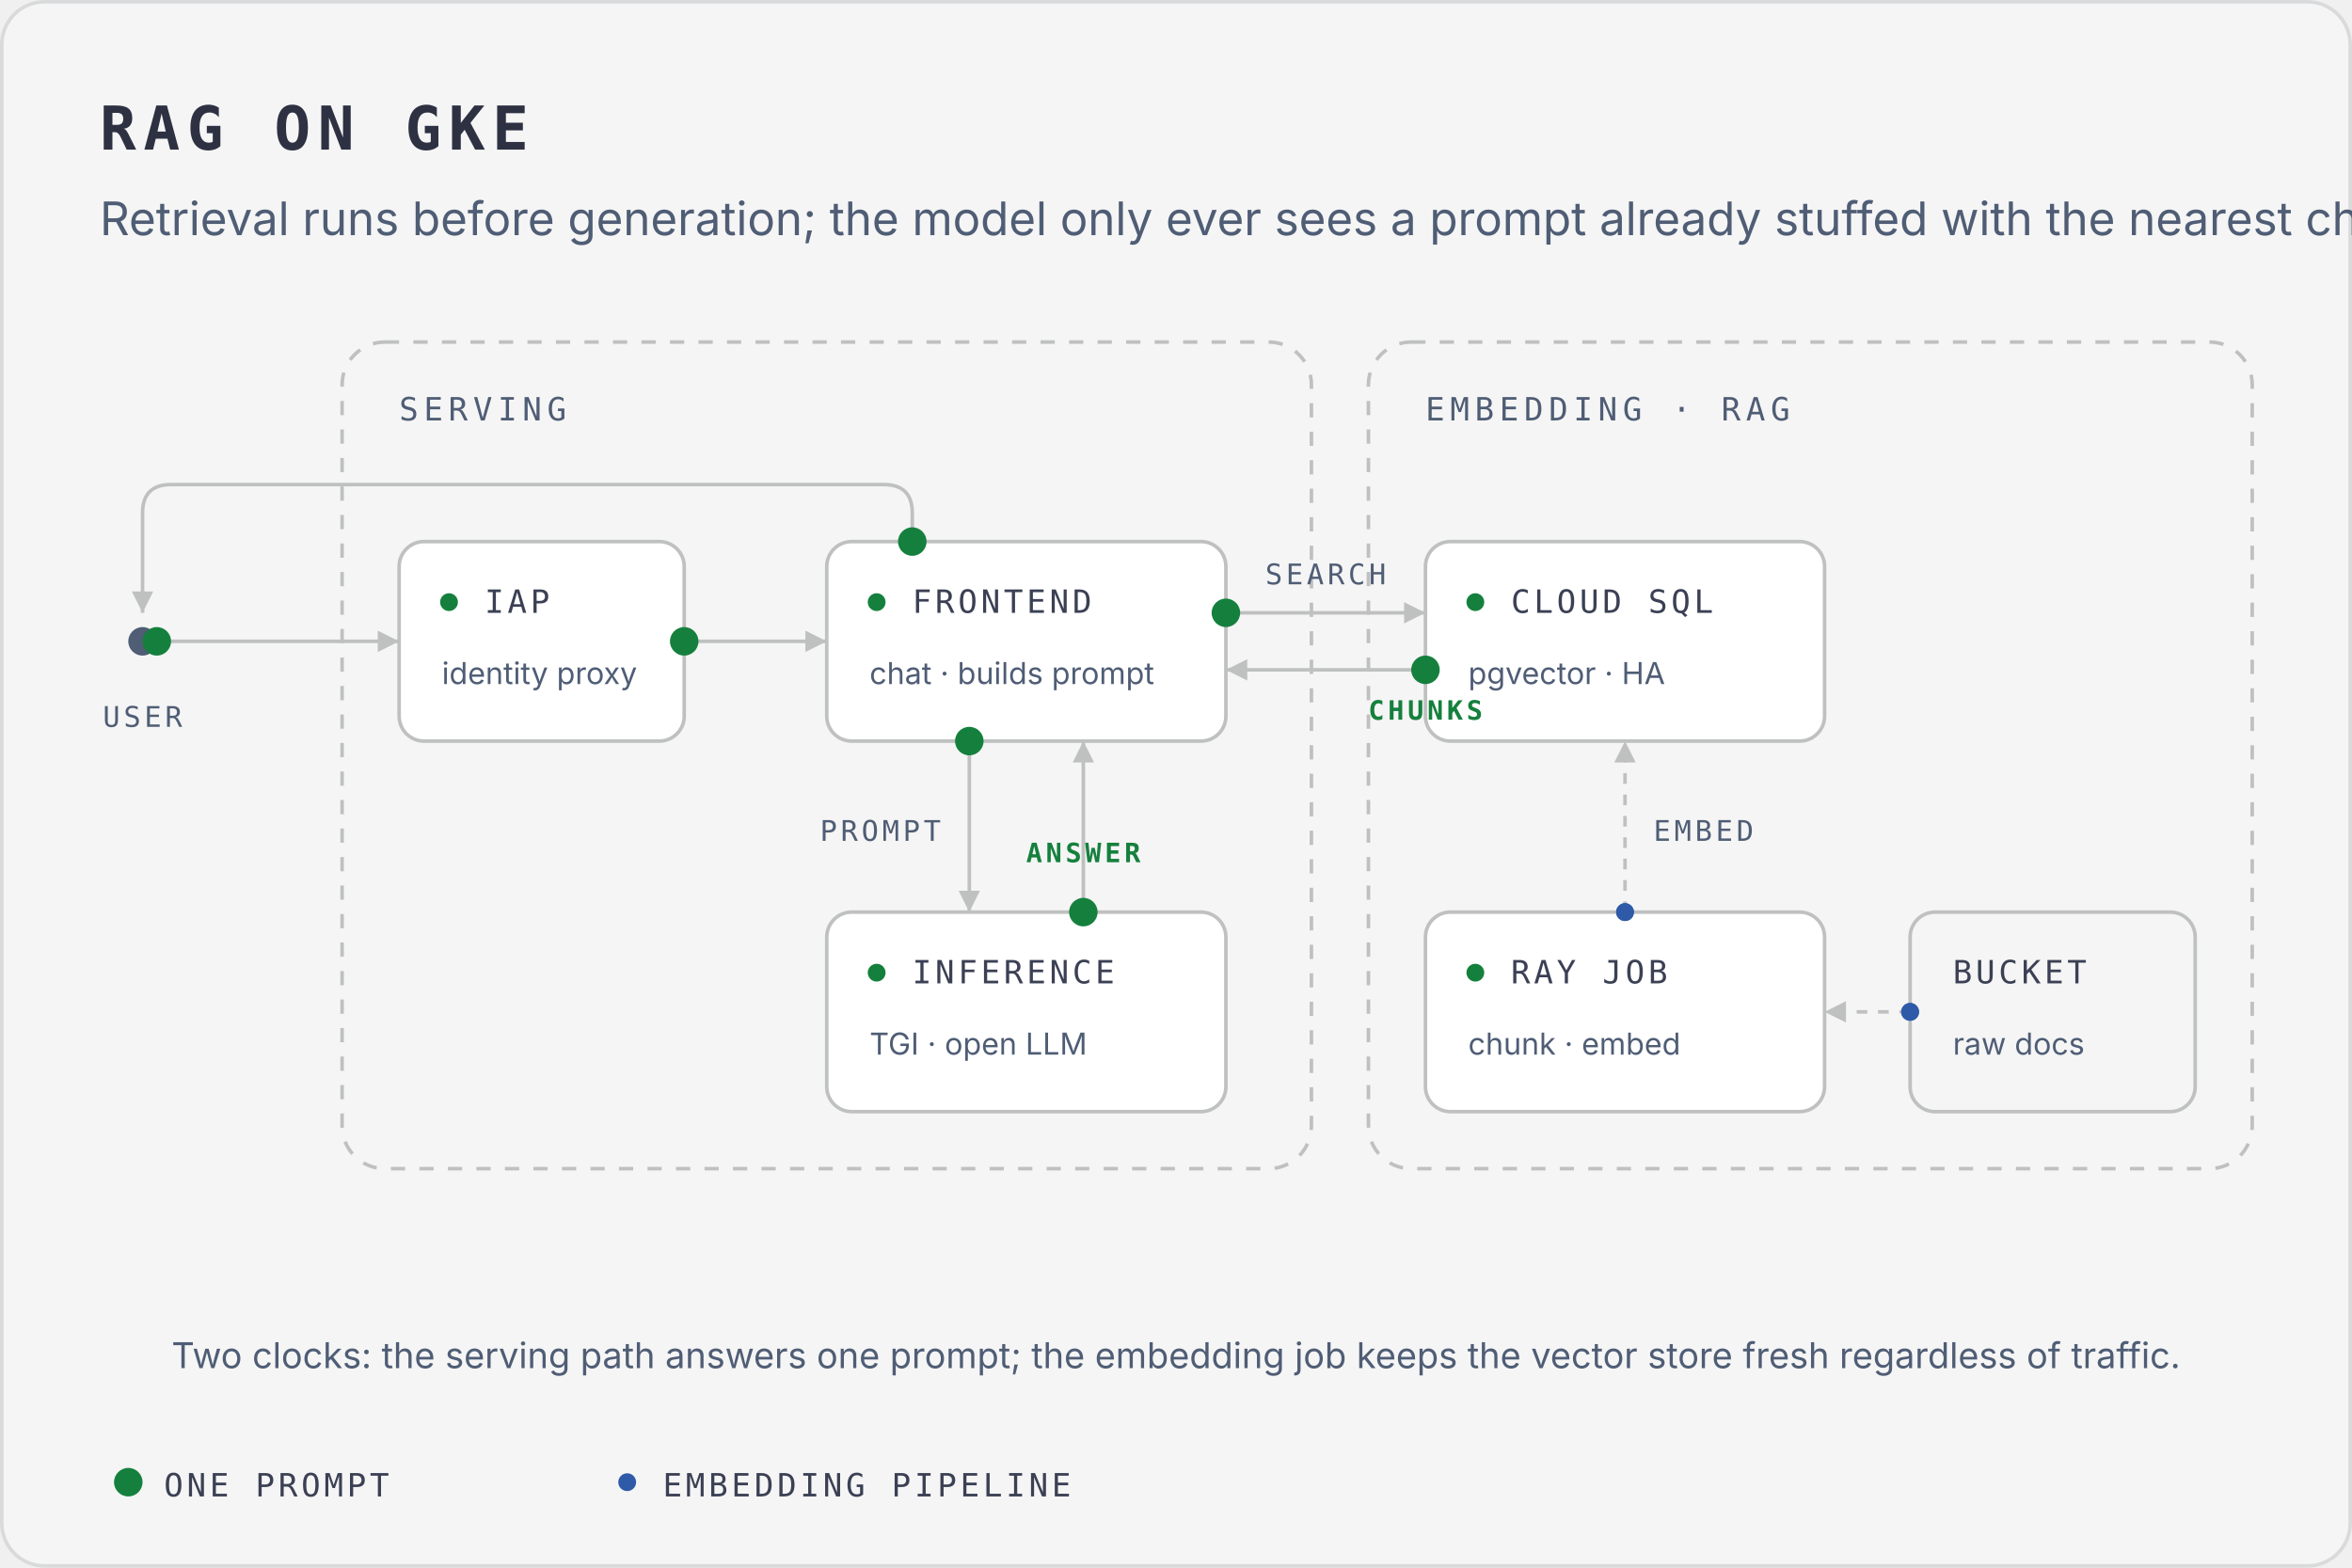
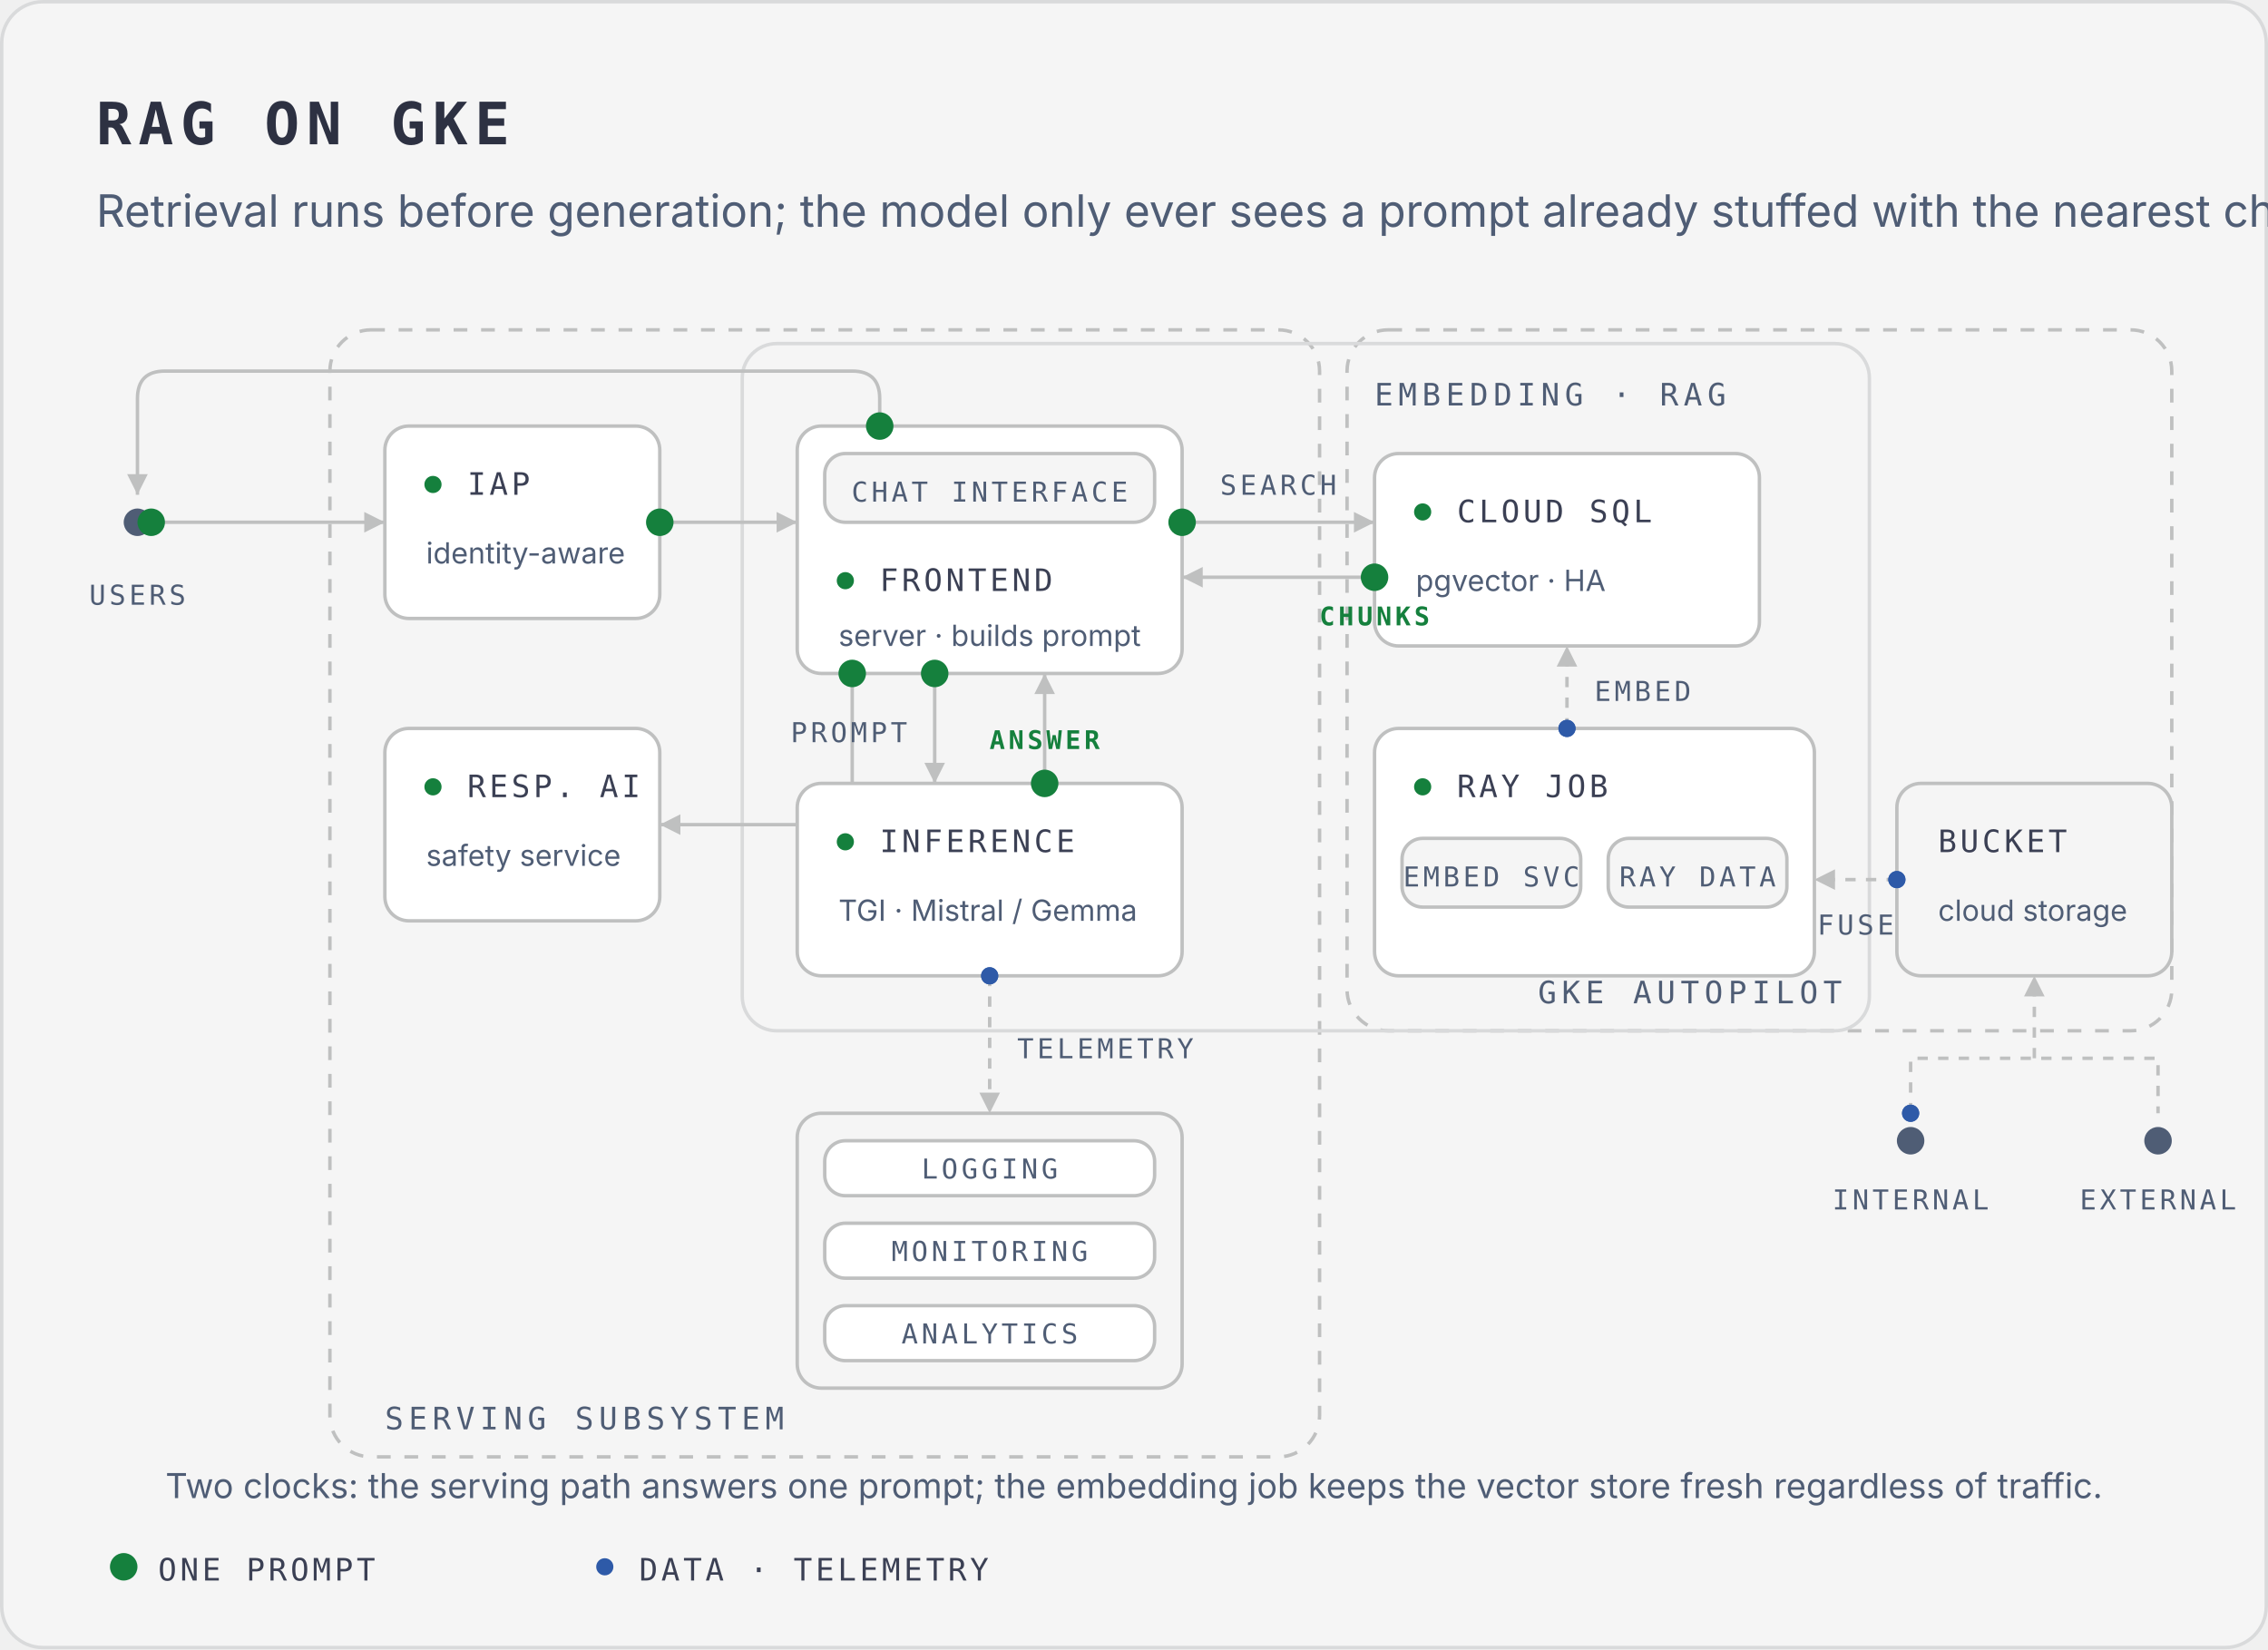
- <svg xmlns="http://www.w3.org/2000/svg" width="660" height="440" viewBox="0 0 660 440" fill="none" role="img" aria-label="RAG-capable app on GKE: a user prompt passes Identity-Aware Proxy to the frontend, which runs a semantic search in Cloud SQL with pgvector, gets the nearest chunks back, sends the contextualized prompt to the TGI inference server, receives the answer and returns it through the proxy, while a Ray job keeps embedding raw documents from the bucket into Cloud SQL.">
+ <svg xmlns="http://www.w3.org/2000/svg" width="660" height="480" viewBox="0 0 660 480" fill="none" role="img" aria-label="RAG app on GKE, all components: users pass Identity-Aware Proxy to the frontend and its chat interface, which searches Cloud SQL pgvector and checks Responsible AI in parallel, sends the stuffed prompt to the TGI inference server and returns the answer. Meanwhile internal and external sources fill the bucket, a Ray job embeds them into Cloud SQL, and inference streams logs, metrics and analytics.">
  <style>
    /* ---- type ramp (light skin) --------------------------------------- */
    text { font-family: 'Source Code Pro', ui-monospace, Menlo, Consolas, monospace; }
    .t-title { font-size: 17px; font-weight: 700; letter-spacing: 2px; fill: #2D3142; }
    .t-sub   { font-family: Inter, -apple-system, 'Segoe UI', sans-serif; font-size: 13px; fill: #4F5D75; }
    .t-zone  { font-size: 9px; letter-spacing: 1.5px; fill: #4F5D75; }
    .t-name  { font-size: 9px; letter-spacing: 1px; fill: #3B4054; }
    .t-small { font-size: 8px; letter-spacing: 1px; fill: #4F5D75; }
    .t-desc  { font-family: Inter, -apple-system, 'Segoe UI', sans-serif; font-size: 8.5px; fill: #4F5D75; }
    .t-tag   { font-size: 7.5px; font-weight: 600; letter-spacing: 1px; }
    .t-prose { font-family: Inter, -apple-system, 'Segoe UI', sans-serif; font-size: 10px; fill: #4F5D75; }
    .t-badge { font-size: 8.5px; font-weight: 600; letter-spacing: 1px; fill: #6E6479; }

    /* ---- motion base classes ----------------------------------------- */
    .pkt   { animation-timing-function: linear; animation-iteration-count: infinite; }
    .story { animation-timing-function: linear; animation-iteration-count: infinite; }
    .ring  { transform-box: fill-box; transform-origin: center; opacity: 0;
             animation-timing-function: linear; animation-iteration-count: infinite; }
    .glow  { opacity: 0; animation-timing-function: linear; animation-iteration-count: infinite; }
    .bar   { transform-box: fill-box; transform-origin: left;
             animation-timing-function: linear; animation-iteration-count: infinite; }
    .tick  { animation: tick 2.6s ease-in-out infinite; }
    @keyframes tick { 0%, 100% { opacity: 1; } 50% { opacity: 0.3; } }

    /* @motion:css */
    /* generated by timeline.py — loop 10s — edit the spec, not this block */
    .story, .pkt, .ring, .glow, .bar { animation-duration: 10s; }
    /* q1: prompt reaches identity-aware proxy */
    @keyframes q1 {
      0%, 2% { transform: translate(0, 0); opacity: 0; }
      2.6% { opacity: 1; }
      6% { transform: translate(68px, 0px); opacity: 1; }
      7.2%, 100% { transform: translate(68px, 0px); opacity: 0; }
    }
    @keyframes q1-glow { 0%, 6% { opacity: 0; } 6.8% { opacity: 0.18; } 10%, 100% { opacity: 0; } }
-     /* q2: authenticated request to the frontend */
+     /* q2: authenticated request to the frontend's chat interface */
    @keyframes q2 {
      0%, 9% { transform: translate(0, 0); opacity: 0; }
      9.6% { opacity: 1; }
      12% { transform: translate(40px, 0px); opacity: 1; }
      13.2%, 100% { transform: translate(40px, 0px); opacity: 0; }
    }
    @keyframes q2-ring { 0%, 12% { transform: scale(0.4); opacity: 0; } 12.4% { transform: scale(0.5); opacity: 0.8; } 17%, 100% { transform: scale(1.4); opacity: 0; } }
    @keyframes q2-glow { 0%, 12% { opacity: 0; } 12.8% { opacity: 0.18; } 16%, 100% { opacity: 0; } }
    /* q3: semantic search in pgvector */
    @keyframes q3 {
      0%, 15% { transform: translate(0, 0); opacity: 0; }
      15.6% { opacity: 1; }
      19% { transform: translate(56px, 0px); opacity: 1; }
      20.2%, 100% { transform: translate(56px, 0px); opacity: 0; }
    }
    @keyframes q3-ring { 0%, 19% { transform: scale(0.4); opacity: 0; } 19.4% { transform: scale(0.5); opacity: 0.8; } 24%, 100% { transform: scale(1.4); opacity: 0; } }
    @keyframes q3-glow { 0%, 19% { opacity: 0; } 19.8% { opacity: 0.18; } 23%, 100% { opacity: 0; } }
+     /* q3b: responsible ai check runs in parallel */
+     @keyframes q3b {
+       0%, 15% { transform: translate(0, 0); opacity: 0; }
+       15.6% { opacity: 1; }
+       17.2% { transform: translate(0px, 44px); }
+       20% { transform: translate(-56px, 44px); opacity: 1; }
+       21.2%, 100% { transform: translate(-56px, 44px); opacity: 0; }
+     }
+     @keyframes q3b-ring { 0%, 20% { transform: scale(0.4); opacity: 0; } 20.4% { transform: scale(0.5); opacity: 0.8; } 25%, 100% { transform: scale(1.4); opacity: 0; } }
+     @keyframes q3b-glow { 0%, 20% { opacity: 0; } 20.8% { opacity: 0.18; } 24%, 100% { opacity: 0; } }
    /* ph1: act 1 */
    @keyframes ph1 { 0%, 28% { opacity: 1; } 29%, 100% { opacity: 0; } }
    /* q4: nearest chunks come back */
    @keyframes q4 {
      0%, 24% { transform: translate(0, 0); opacity: 0; }
      24.6% { opacity: 1; }
      28% { transform: translate(-56px, 0px); opacity: 1; }
      29.2%, 100% { transform: translate(-56px, 0px); opacity: 0; }
    }
    @keyframes q4-ring { 0%, 28% { transform: scale(0.4); opacity: 0; } 28.4% { transform: scale(0.5); opacity: 0.8; } 33%, 100% { transform: scale(1.4); opacity: 0; } }
    /* q5: contextualized prompt to the inference server */
    @keyframes q5 {
      0%, 31% { transform: translate(0, 0); opacity: 0; }
      31.6% { opacity: 1; }
-       35% { transform: translate(0px, 48px); opacity: 1; }
-       36.2%, 100% { transform: translate(0px, 48px); opacity: 0; }
+       35% { transform: translate(0px, 32px); opacity: 1; }
+       36.2%, 100% { transform: translate(0px, 32px); opacity: 0; }
    }
    @keyframes q5-ring { 0%, 35% { transform: scale(0.4); opacity: 0; } 35.4% { transform: scale(0.5); opacity: 0.8; } 40%, 100% { transform: scale(1.4); opacity: 0; } }
    @keyframes q5-glow { 0%, 35% { opacity: 0; } 35.8% { opacity: 0.18; } 39%, 100% { opacity: 0; } }
    /* ph2: act 2: the model generates */
    @keyframes ph2 { 0%, 28% { opacity: 0; } 29%, 56% { opacity: 1; } 57%, 100% { opacity: 0; } }
    /* q6: answer after generation */
    @keyframes q6 {
      0%, 47% { transform: translate(0, 0); opacity: 0; }
      47.6% { opacity: 1; }
-       51% { transform: translate(0px, -48px); opacity: 1; }
-       52.2%, 100% { transform: translate(0px, -48px); opacity: 0; }
+       51% { transform: translate(0px, -32px); opacity: 1; }
+       52.2%, 100% { transform: translate(0px, -32px); opacity: 0; }
    }
    @keyframes q6-ring { 0%, 51% { transform: scale(0.4); opacity: 0; } 51.4% { transform: scale(0.5); opacity: 0.8; } 56%, 100% { transform: scale(1.4); opacity: 0; } }
    /* q7: response returns through the proxy */
    @keyframes q7 {
      0%, 54% { transform: translate(0, 0); opacity: 0; }
      54.6% { opacity: 1; }
      54.72% { transform: translate(0px, -16px); }
      64.39% { transform: translate(-216px, -16px); }
      66% { transform: translate(-216px, 20px); opacity: 1; }
      67.2%, 100% { transform: translate(-216px, 20px); opacity: 0; }
    }
    @keyframes q7-ring { 0%, 66% { transform: scale(0.4); opacity: 0; } 66.4% { transform: scale(0.5); opacity: 0.8; } 71%, 100% { transform: scale(1.4); opacity: 0; } }
    /* ph3: act 3 */
    @keyframes ph3 { 0%, 56% { opacity: 0; } 57%, 76% { opacity: 1; } 77%, 100% { opacity: 0; } }
-     /* s1: raw docs pulled into the ray job */
+     /* s1: internal and external sources land raw data in the bucket */
    @keyframes s1 {
+       0% { transform: translate(0, 0); opacity: 0; }
+       12% { opacity: 1; }
+       28% { transform: translate(0px, -16px); }
+       64% { transform: translate(36px, -16px); }
+       88% { transform: translate(36px, -40px); opacity: 1; }
+       100% { transform: translate(36px, -40px); opacity: 0; }
+     }
+     /* s2: ray job reads the bucket over the fuse csi driver */
+     @keyframes s2 {
      0% { transform: translate(0, 0); opacity: 0; }
      12% { opacity: 1; }
      88% { transform: translate(-24px, 0px); opacity: 1; }
      100% { transform: translate(-24px, 0px); opacity: 0; }
    }
-     /* s2: embeddings stored in cloud sql */
-     @keyframes s2 {
-       0% { transform: translate(0, 0); opacity: 0; }
-       12% { opacity: 1; }
-       88% { transform: translate(0px, -48px); opacity: 1; }
-       100% { transform: translate(0px, -48px); opacity: 0; }
+     /* s3: embeddings stored in cloud sql */
+     @keyframes s3 {
+       0% { transform: translate(0, 0); opacity: 0; }
+       12% { opacity: 1; }
+       88% { transform: translate(0px, -24px); opacity: 1; }
+       100% { transform: translate(0px, -24px); opacity: 0; }
+     }
+     /* s4: inference server streams logs, metrics and analytics */
+     @keyframes s4 {
+       0% { transform: translate(0, 0); opacity: 0; }
+       12% { opacity: 1; }
+       88% { transform: translate(0px, 40px); opacity: 1; }
+       100% { transform: translate(0px, 40px); opacity: 0; }
    }
    /* @/motion:css */

    @media (prefers-reduced-motion: reduce) {
      .pkt, .ring, .glow { animation: none !important; visibility: hidden; }
      .story { animation: none !important; }
      text.story { visibility: hidden; }      /* stacked captions would overprint */
      .bar   { animation: none !important; transform: scaleX(1); }
      .tick  { animation: none !important; }
    }
  </style>
-   <rect x="0.5" y="0.5" width="659" height="439" rx="12" fill="#F5F5F5" stroke="#D9DADB" />
+   <rect x="0.5" y="0.5" width="659" height="479" rx="12" fill="#F5F5F5" stroke="#D9DADB" />
  <text class="t-title" x="28" y="42">RAG ON GKE</text>
  <text class="t-sub" x="28" y="66">Retrieval runs before generation; the model only ever sees a prompt already stuffed with the nearest chunks.</text>
-   <rect x="96" y="96" width="272" height="232" rx="12" fill="none" stroke="#BFC0C0" stroke-dasharray="4 4" />
-   <text class="t-zone" x="112" y="118">SERVING</text>
-   <rect x="384" y="96" width="248" height="232" rx="12" fill="none" stroke="#BFC0C0" stroke-dasharray="4 4" />
+   <rect x="96" y="96" width="288" height="328" rx="12" fill="none" stroke="#BFC0C0" stroke-dasharray="4 4" />
+   <text class="t-zone" x="112" y="416">SERVING SUBSYSTEM</text>
+   <rect x="392" y="96" width="240" height="204" rx="12" fill="none" stroke="#BFC0C0" stroke-dasharray="4 4" />
  <text class="t-zone" x="400" y="118">EMBEDDING · RAG</text>
+   <rect x="216" y="100" width="328" height="200" rx="10" fill="none" stroke="#D9DADB" />
+   <text class="t-zone" x="536" y="292" text-anchor="end">GKE AUTOPILOT</text>
  <g stroke="#BFC0C0" stroke-width="1">
-     <line x1="44" y1="180" x2="112" y2="180" />
-     <line x1="192" y1="180" x2="232" y2="180" />
-     <line x1="344" y1="172" x2="400" y2="172" />
-     <line x1="400" y1="188" x2="344" y2="188" />
-     <line x1="272" y1="208" x2="272" y2="256" />
-     <line x1="304" y1="256" x2="304" y2="208" />
-     <path d="M256,152 V144 Q256,136 248,136 H48 Q40,136 40,144 V172" />
-     <line x1="536" y1="284" x2="512" y2="284" stroke-dasharray="3 3" />
-     <line x1="456" y1="256" x2="456" y2="208" stroke-dasharray="3 3" />
+     <line x1="44" y1="152" x2="112" y2="152" />
+     <line x1="192" y1="152" x2="232" y2="152" />
+     <path d="M256,124 V116 Q256,108 248,108 H48 Q40,108 40,116 V144" />
+     <line x1="344" y1="152" x2="400" y2="152" />
+     <line x1="400" y1="168" x2="344" y2="168" />
+     <path d="M248,196 V232 Q248,240 240,240 H192" />
+     <line x1="272" y1="196" x2="272" y2="228" />
+     <line x1="304" y1="228" x2="304" y2="196" />
+     <line x1="456" y1="212" x2="456" y2="188" stroke-dasharray="3 3" />
+     <line x1="552" y1="256" x2="528" y2="256" stroke-dasharray="3 3" />
+     <path d="M556,324 V308 H628 V324" stroke-dasharray="3 3" />
+     <line x1="592" y1="308" x2="592" y2="284" stroke-dasharray="3 3" />
+     <line x1="288" y1="284" x2="288" y2="324" stroke-dasharray="3 3" />
  </g>
  <g fill="#BFC0C0">
-     <polygon points="106,177 112,180 106,183" />
-     <polygon points="226,177 232,180 226,183" />
-     <polygon points="394,169 400,172 394,175" />
-     <polygon points="350,185 344,188 350,191" />
-     <polygon points="269,250 272,256 275,250" />
-     <polygon points="301,214 304,208 307,214" />
-     <polygon points="37,166 40,172 43,166" />
-     <polygon points="518,281 512,284 518,287" />
-     <polygon points="453,214 456,208 459,214" />
-   </g>
-   <circle cx="40" cy="180" r="4" fill="#4F5D75" />
-   <text class="t-small" x="40" y="204" text-anchor="middle">USER</text>
-   <rect x="112" y="152" width="80" height="56" rx="7" fill="#FFFFFF" stroke="#BFC0C0" />
-   <circle cx="126" cy="169" r="2.5" fill="#15803D" class="tick" style="animation-delay:-0s" />
-   <text class="t-name" x="136" y="172">IAP</text>
-   <text class="t-desc" x="124" y="192">identity proxy</text>
-   <rect x="232" y="152" width="112" height="56" rx="7" fill="#FFFFFF" stroke="#BFC0C0" />
+     <polygon points="106,149 112,152 106,155" />
+     <polygon points="226,149 232,152 226,155" />
+     <polygon points="37,138 40,144 43,138" />
+     <polygon points="394,149 400,152 394,155" />
+     <polygon points="350,165 344,168 350,171" />
+     <polygon points="198,237 192,240 198,243" />
+     <polygon points="269,222 272,228 275,222" />
+     <polygon points="301,202 304,196 307,202" />
+     <polygon points="453,194 456,188 459,194" />
+     <polygon points="534,253 528,256 534,259" />
+     <polygon points="589,290 592,284 595,290" />
+     <polygon points="285,318 288,324 291,318" />
+   </g>
+   <circle cx="40" cy="152" r="4" fill="#4F5D75" />
+   <text class="t-small" x="40" y="176" text-anchor="middle">USERS</text>
+   <rect x="112" y="124" width="80" height="56" rx="7" fill="#FFFFFF" stroke="#BFC0C0" />
+   <circle cx="126" cy="141" r="2.5" fill="#15803D" class="tick" style="animation-delay:-0s" />
+   <text class="t-name" x="136" y="144">IAP</text>
+   <text class="t-desc" x="124" y="164">identity-aware</text>
+   <rect x="232" y="124" width="112" height="72" rx="7" fill="#FFFFFF" stroke="#BFC0C0" />
+   <rect x="240" y="132" width="96" height="20" rx="6" fill="#F5F5F5" stroke="#BFC0C0" />
+   <text class="t-small" x="288" y="146" text-anchor="middle">CHAT INTERFACE</text>
  <circle cx="246" cy="169" r="2.5" fill="#15803D" class="tick" style="animation-delay:-0.35s" />
  <text class="t-name" x="256" y="172">FRONTEND</text>
-   <text class="t-desc" x="244" y="192">chat · builds prompt</text>
-   <rect x="400" y="152" width="112" height="56" rx="7" fill="#FFFFFF" stroke="#BFC0C0" />
-   <circle cx="414" cy="169" r="2.5" fill="#15803D" class="tick" style="animation-delay:-0.7s" />
-   <text class="t-name" x="424" y="172">CLOUD SQL</text>
-   <text class="t-desc" x="412" y="192">pgvector · HA</text>
-   <rect x="232" y="256" width="112" height="56" rx="7" fill="#FFFFFF" stroke="#BFC0C0" />
-   <circle cx="246" cy="273" r="2.5" fill="#15803D" class="tick" style="animation-delay:-1.05s" />
-   <text class="t-name" x="256" y="276">INFERENCE</text>
-   <text class="t-desc" x="244" y="296">TGI · open LLM</text>
-   <rect x="400" y="256" width="112" height="56" rx="7" fill="#FFFFFF" stroke="#BFC0C0" />
-   <circle cx="414" cy="273" r="2.5" fill="#15803D" class="tick" style="animation-delay:-1.4s" />
-   <text class="t-name" x="424" y="276">RAY JOB</text>
-   <text class="t-desc" x="412" y="296">chunk · embed</text>
-   <rect x="536" y="256" width="80" height="56" rx="7" fill="#F5F5F5" stroke="#BFC0C0" />
-   <text class="t-name" x="548" y="276">BUCKET</text>
-   <text class="t-desc" x="548" y="296">raw docs</text>
-   <text class="t-small" x="372" y="164" text-anchor="middle">SEARCH</text>
-   <text class="t-small" x="264" y="236" text-anchor="end">PROMPT</text>
-   <text class="t-small" x="464" y="236">EMBED</text>
-   <text class="t-prose" x="330" y="384" text-anchor="middle">Two clocks: the serving path answers one prompt; the embedding job keeps the vector store fresh regardless of traffic.</text>
-   <circle cx="44" cy="180" r="4" fill="#15803D" class="pkt" style="animation-name:q1" />
-   <rect x="112" y="152" width="80" height="56" rx="6" fill="#15803D" class="glow" style="animation-name:q1-glow" />
-   <circle cx="192" cy="180" r="4" fill="#15803D" class="pkt" style="animation-name:q2" />
-   <circle cx="232" cy="180" r="10" fill="none" stroke="#15803D" stroke-width="1.5" class="ring" style="animation-name:q2-ring" />
-   <rect x="232" y="152" width="112" height="56" rx="6" fill="#15803D" class="glow" style="animation-name:q2-glow" />
-   <circle cx="344" cy="172" r="4" fill="#15803D" class="pkt" style="animation-name:q3" />
-   <circle cx="400" cy="172" r="10" fill="none" stroke="#15803D" stroke-width="1.5" class="ring" style="animation-name:q3-ring" />
-   <rect x="400" y="152" width="112" height="56" rx="6" fill="#15803D" class="glow" style="animation-name:q3-glow" />
+   <text class="t-desc" x="244" y="188">server · builds prompt</text>
+   <rect x="400" y="132" width="112" height="56" rx="7" fill="#FFFFFF" stroke="#BFC0C0" />
+   <circle cx="414" cy="149" r="2.5" fill="#15803D" class="tick" style="animation-delay:-0.7s" />
+   <text class="t-name" x="424" y="152">CLOUD SQL</text>
+   <text class="t-desc" x="412" y="172">pgvector · HA</text>
+   <rect x="112" y="212" width="80" height="56" rx="7" fill="#FFFFFF" stroke="#BFC0C0" />
+   <circle cx="126" cy="229" r="2.5" fill="#15803D" class="tick" style="animation-delay:-1.05s" />
+   <text class="t-name" x="136" y="232">RESP. AI</text>
+   <text class="t-desc" x="124" y="252">safety service</text>
+   <rect x="232" y="228" width="112" height="56" rx="7" fill="#FFFFFF" stroke="#BFC0C0" />
+   <circle cx="246" cy="245" r="2.5" fill="#15803D" class="tick" style="animation-delay:-1.4s" />
+   <text class="t-name" x="256" y="248">INFERENCE</text>
+   <text class="t-desc" x="244" y="268">TGI · Mistral / Gemma</text>
+   <rect x="400" y="212" width="128" height="72" rx="7" fill="#FFFFFF" stroke="#BFC0C0" />
+   <circle cx="414" cy="229" r="2.5" fill="#15803D" class="tick" style="animation-delay:-1.75s" />
+   <text class="t-name" x="424" y="232">RAY JOB</text>
+   <rect x="408" y="244" width="52" height="20" rx="6" fill="#F5F5F5" stroke="#BFC0C0" />
+   <text class="t-small" x="434" y="258" text-anchor="middle">EMBED SVC</text>
+   <rect x="468" y="244" width="52" height="20" rx="6" fill="#F5F5F5" stroke="#BFC0C0" />
+   <text class="t-small" x="494" y="258" text-anchor="middle">RAY DATA</text>
+   <rect x="552" y="228" width="80" height="56" rx="7" fill="#F5F5F5" stroke="#BFC0C0" />
+   <text class="t-name" x="564" y="248">BUCKET</text>
+   <text class="t-desc" x="564" y="268">cloud storage</text>
+   <text class="t-small" x="540" y="272" text-anchor="middle">FUSE</text>
+   <circle cx="556" cy="332" r="4" fill="#4F5D75" />
+   <text class="t-small" x="556" y="352" text-anchor="middle">INTERNAL</text>
+   <circle cx="628" cy="332" r="4" fill="#4F5D75" />
+   <text class="t-small" x="628" y="352" text-anchor="middle">EXTERNAL</text>
+   <rect x="232" y="324" width="112" height="80" rx="7" fill="#F5F5F5" stroke="#BFC0C0" />
+   <rect x="240" y="332" width="96" height="16" rx="6" fill="#FFFFFF" stroke="#BFC0C0" />
+   <text class="t-small" x="288" y="343" text-anchor="middle">LOGGING</text>
+   <rect x="240" y="356" width="96" height="16" rx="6" fill="#FFFFFF" stroke="#BFC0C0" />
+   <text class="t-small" x="288" y="367" text-anchor="middle">MONITORING</text>
+   <rect x="240" y="380" width="96" height="16" rx="6" fill="#FFFFFF" stroke="#BFC0C0" />
+   <text class="t-small" x="288" y="391" text-anchor="middle">ANALYTICS</text>
+   <text class="t-small" x="372" y="144" text-anchor="middle">SEARCH</text>
+   <text class="t-small" x="264" y="216" text-anchor="end">PROMPT</text>
+   <text class="t-small" x="464" y="204">EMBED</text>
+   <text class="t-small" x="296" y="308">TELEMETRY</text>
+   <text class="t-prose" x="330" y="436" text-anchor="middle">Two clocks: the serving path answers one prompt; the embedding job keeps the vector store fresh regardless of traffic.</text>
+   <circle cx="44" cy="152" r="4" fill="#15803D" class="pkt" style="animation-name:q1" />
+   <rect x="112" y="124" width="80" height="56" rx="6" fill="#15803D" class="glow" style="animation-name:q1-glow" />
+   <circle cx="192" cy="152" r="4" fill="#15803D" class="pkt" style="animation-name:q2" />
+   <circle cx="232" cy="152" r="10" fill="none" stroke="#15803D" stroke-width="1.5" class="ring" style="animation-name:q2-ring" />
+   <rect x="232" y="124" width="112" height="72" rx="6" fill="#15803D" class="glow" style="animation-name:q2-glow" />
+   <circle cx="344" cy="152" r="4" fill="#15803D" class="pkt" style="animation-name:q3" />
+   <circle cx="400" cy="152" r="10" fill="none" stroke="#15803D" stroke-width="1.5" class="ring" style="animation-name:q3-ring" />
+   <rect x="400" y="132" width="112" height="56" rx="6" fill="#15803D" class="glow" style="animation-name:q3-glow" />
+   <circle cx="248" cy="196" r="4" fill="#15803D" class="pkt" style="animation-name:q3b" />
+   <circle cx="192" cy="240" r="10" fill="none" stroke="#15803D" stroke-width="1.5" class="ring" style="animation-name:q3b-ring" />
+   <rect x="112" y="212" width="80" height="56" rx="6" fill="#15803D" class="glow" style="animation-name:q3b-glow" />
  <text class="t-tag story" x="632" y="96" text-anchor="end" fill="#15803D" style="animation-name:ph1;opacity:0">1 · RETRIEVE</text>
  <g class="pkt" style="animation-name:q4">
-     <circle cx="400" cy="188" r="4" fill="#15803D" />
-     <text class="t-tag" x="400" y="202" text-anchor="middle" fill="#15803D">CHUNKS</text>
-   </g>
-   <circle cx="344" cy="188" r="10" fill="none" stroke="#15803D" stroke-width="1.5" class="ring" style="animation-name:q4-ring" />
-   <circle cx="272" cy="208" r="4" fill="#15803D" class="pkt" style="animation-name:q5" />
-   <circle cx="272" cy="256" r="10" fill="none" stroke="#15803D" stroke-width="1.5" class="ring" style="animation-name:q5-ring" />
-   <rect x="232" y="256" width="112" height="56" rx="6" fill="#15803D" class="glow" style="animation-name:q5-glow" />
+     <circle cx="400" cy="168" r="4" fill="#15803D" />
+     <text class="t-tag" x="400" y="182" text-anchor="middle" fill="#15803D">CHUNKS</text>
+   </g>
+   <circle cx="344" cy="168" r="10" fill="none" stroke="#15803D" stroke-width="1.5" class="ring" style="animation-name:q4-ring" />
+   <circle cx="272" cy="196" r="4" fill="#15803D" class="pkt" style="animation-name:q5" />
+   <circle cx="272" cy="228" r="10" fill="none" stroke="#15803D" stroke-width="1.5" class="ring" style="animation-name:q5-ring" />
+   <rect x="232" y="228" width="112" height="56" rx="6" fill="#15803D" class="glow" style="animation-name:q5-glow" />
  <text class="t-tag story" x="632" y="96" text-anchor="end" fill="#B8915A" style="animation-name:ph2;opacity:0">2 · GENERATE</text>
  <g class="pkt" style="animation-name:q6">
-     <circle cx="304" cy="256" r="4" fill="#15803D" />
-     <text class="t-tag" x="304" y="242" text-anchor="middle" fill="#15803D">ANSWER</text>
-   </g>
-   <circle cx="304" cy="208" r="10" fill="none" stroke="#15803D" stroke-width="1.5" class="ring" style="animation-name:q6-ring" />
-   <circle cx="256" cy="152" r="4" fill="#15803D" class="pkt" style="animation-name:q7" />
-   <circle cx="40" cy="172" r="10" fill="none" stroke="#15803D" stroke-width="1.5" class="ring" style="animation-name:q7-ring" />
+     <circle cx="304" cy="228" r="4" fill="#15803D" />
+     <text class="t-tag" x="304" y="218" text-anchor="middle" fill="#15803D">ANSWER</text>
+   </g>
+   <circle cx="304" cy="196" r="10" fill="none" stroke="#15803D" stroke-width="1.5" class="ring" style="animation-name:q6-ring" />
+   <circle cx="256" cy="124" r="4" fill="#15803D" class="pkt" style="animation-name:q7" />
+   <circle cx="40" cy="144" r="10" fill="none" stroke="#15803D" stroke-width="1.5" class="ring" style="animation-name:q7-ring" />
  <text class="t-tag story" x="632" y="96" text-anchor="end" fill="#15803D" style="animation-name:ph3;opacity:0">3 · RESPOND</text>
-   <circle cx="536" cy="284" r="2.5" fill="#2E5AA8" class="pkt" style="animation-name:s1;animation-duration:1.6s;animation-delay:-0s" />
-   <circle cx="536" cy="284" r="2.5" fill="#2E5AA8" class="pkt" style="animation-name:s1;animation-duration:1.6s;animation-delay:-0.8s" />
-   <circle cx="456" cy="256" r="2.5" fill="#2E5AA8" class="pkt" style="animation-name:s2;animation-duration:1.6s;animation-delay:-0.8s" />
-   <circle cx="456" cy="256" r="2.5" fill="#2E5AA8" class="pkt" style="animation-name:s2;animation-duration:1.6s;animation-delay:-1.6s" />
-   <circle cx="36" cy="416" r="4" fill="#15803D" />
-   <text class="t-name" x="46" y="420">ONE PROMPT</text>
-   <circle cx="176" cy="416" r="2.5" fill="#2E5AA8" />
-   <text class="t-name" x="186" y="420">EMBEDDING PIPELINE</text>
+   <circle cx="556" cy="324" r="2.5" fill="#2E5AA8" class="pkt" style="animation-name:s1;animation-duration:1.8s;animation-delay:-0s" />
+   <circle cx="556" cy="324" r="2.5" fill="#2E5AA8" class="pkt" style="animation-name:s1;animation-duration:1.8s;animation-delay:-0.9s" />
+   <circle cx="552" cy="256" r="2.5" fill="#2E5AA8" class="pkt" style="animation-name:s2;animation-duration:1.8s;animation-delay:-0.6s" />
+   <circle cx="552" cy="256" r="2.5" fill="#2E5AA8" class="pkt" style="animation-name:s2;animation-duration:1.8s;animation-delay:-1.5s" />
+   <circle cx="456" cy="212" r="2.5" fill="#2E5AA8" class="pkt" style="animation-name:s3;animation-duration:1.8s;animation-delay:-1.2s" />
+   <circle cx="456" cy="212" r="2.5" fill="#2E5AA8" class="pkt" style="animation-name:s3;animation-duration:1.8s;animation-delay:-2.1s" />
+   <circle cx="288" cy="284" r="2.5" fill="#2E5AA8" class="pkt" style="animation-name:s4;animation-duration:1.4s;animation-delay:-0s" />
+   <circle cx="288" cy="284" r="2.5" fill="#2E5AA8" class="pkt" style="animation-name:s4;animation-duration:1.4s;animation-delay:-0.7s" />
+   <circle cx="36" cy="456" r="4" fill="#15803D" />
+   <text class="t-name" x="46" y="460">ONE PROMPT</text>
+   <circle cx="176" cy="456" r="2.5" fill="#2E5AA8" />
+   <text class="t-name" x="186" y="460">DATA · TELEMETRY</text>
</svg>
